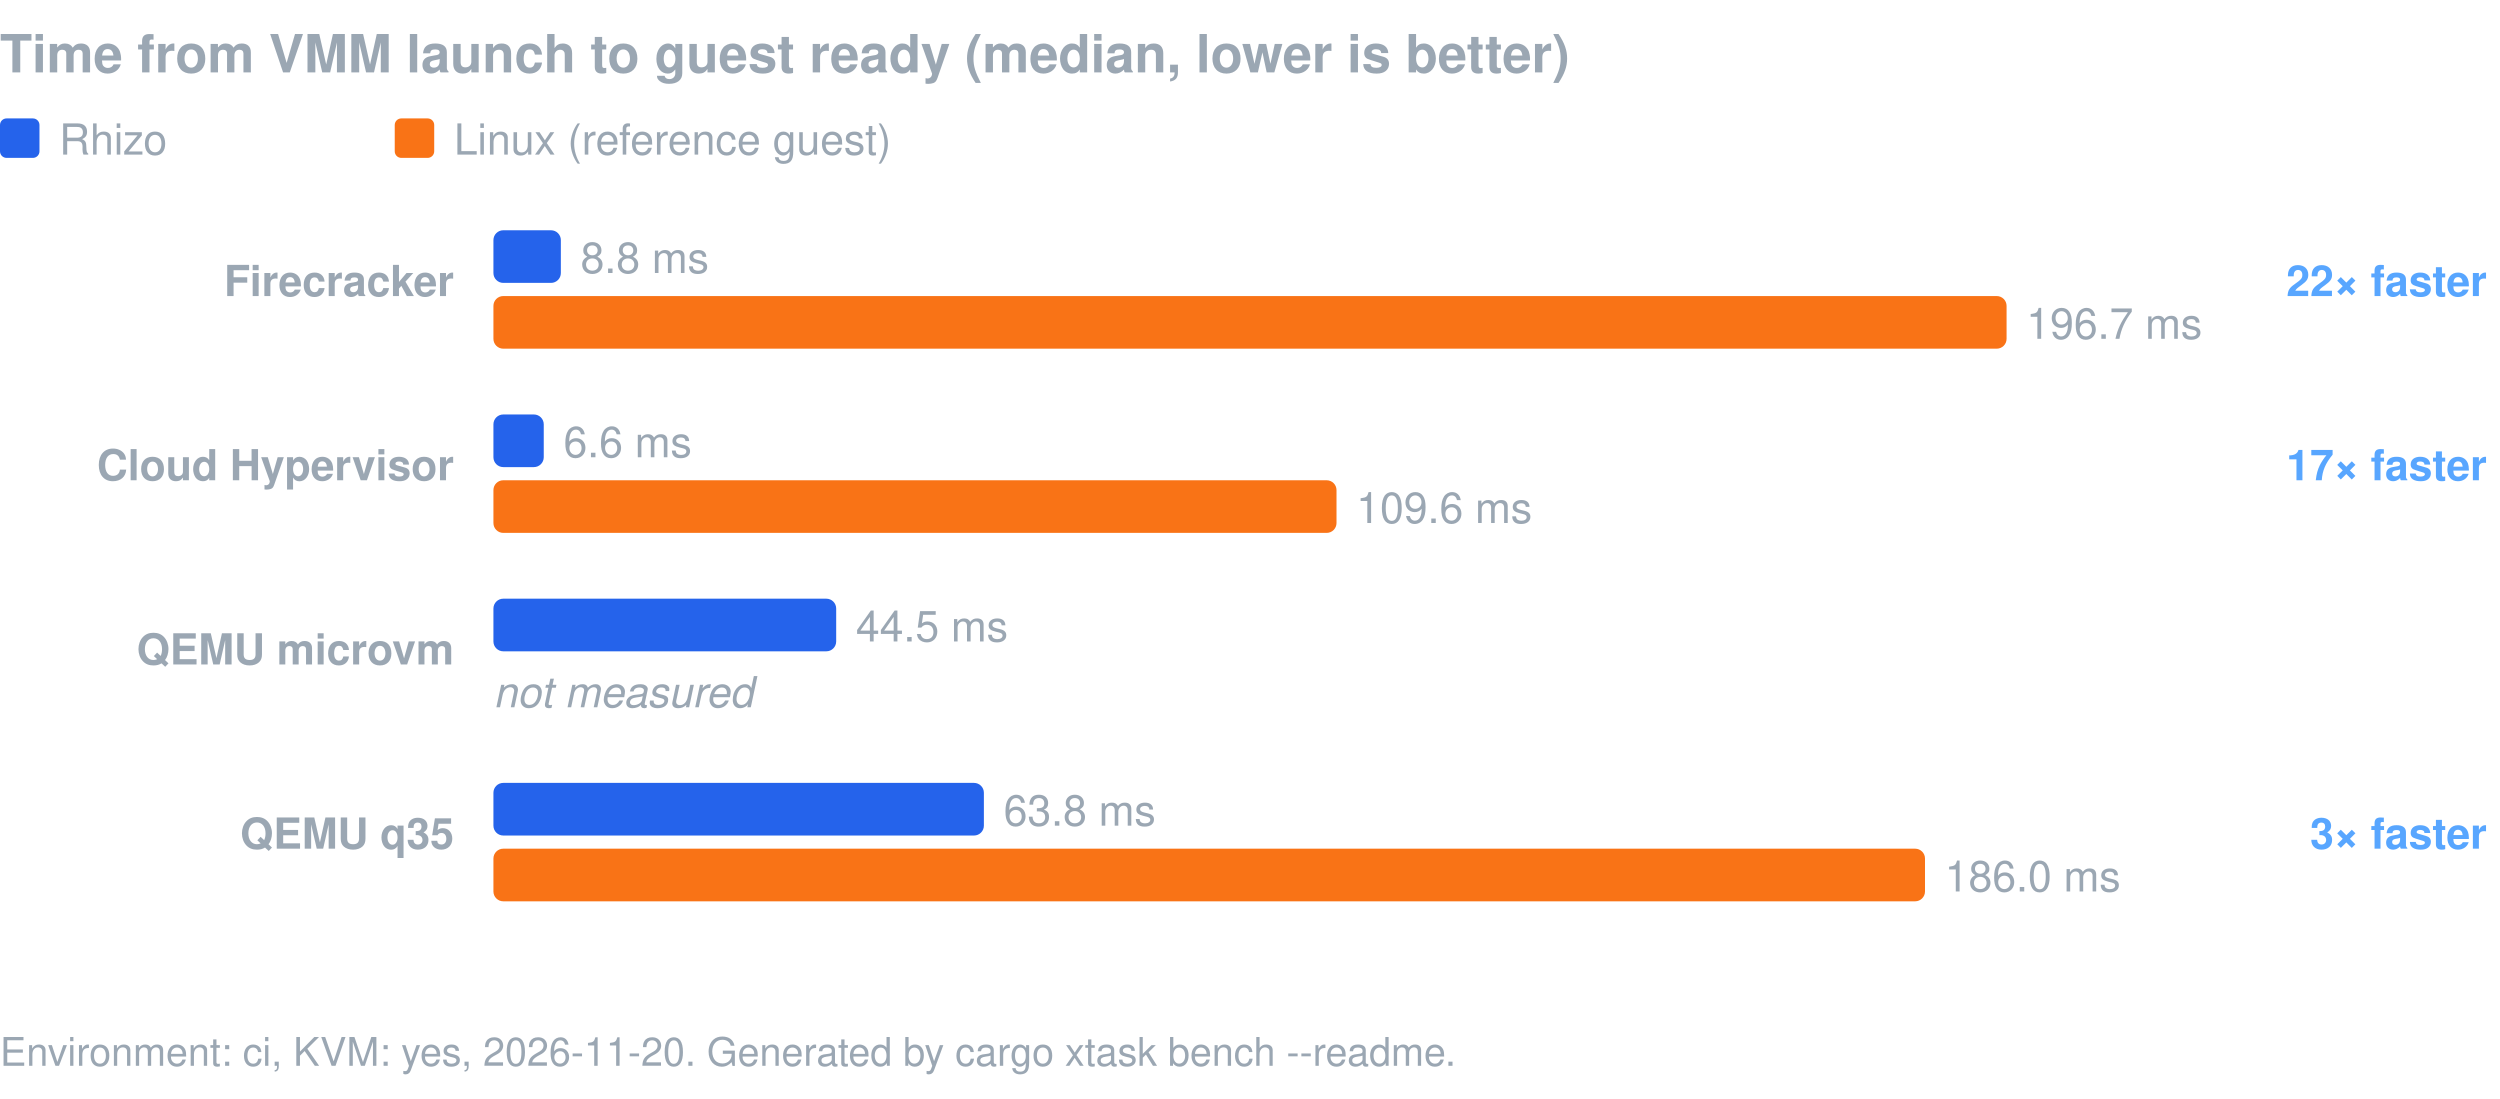
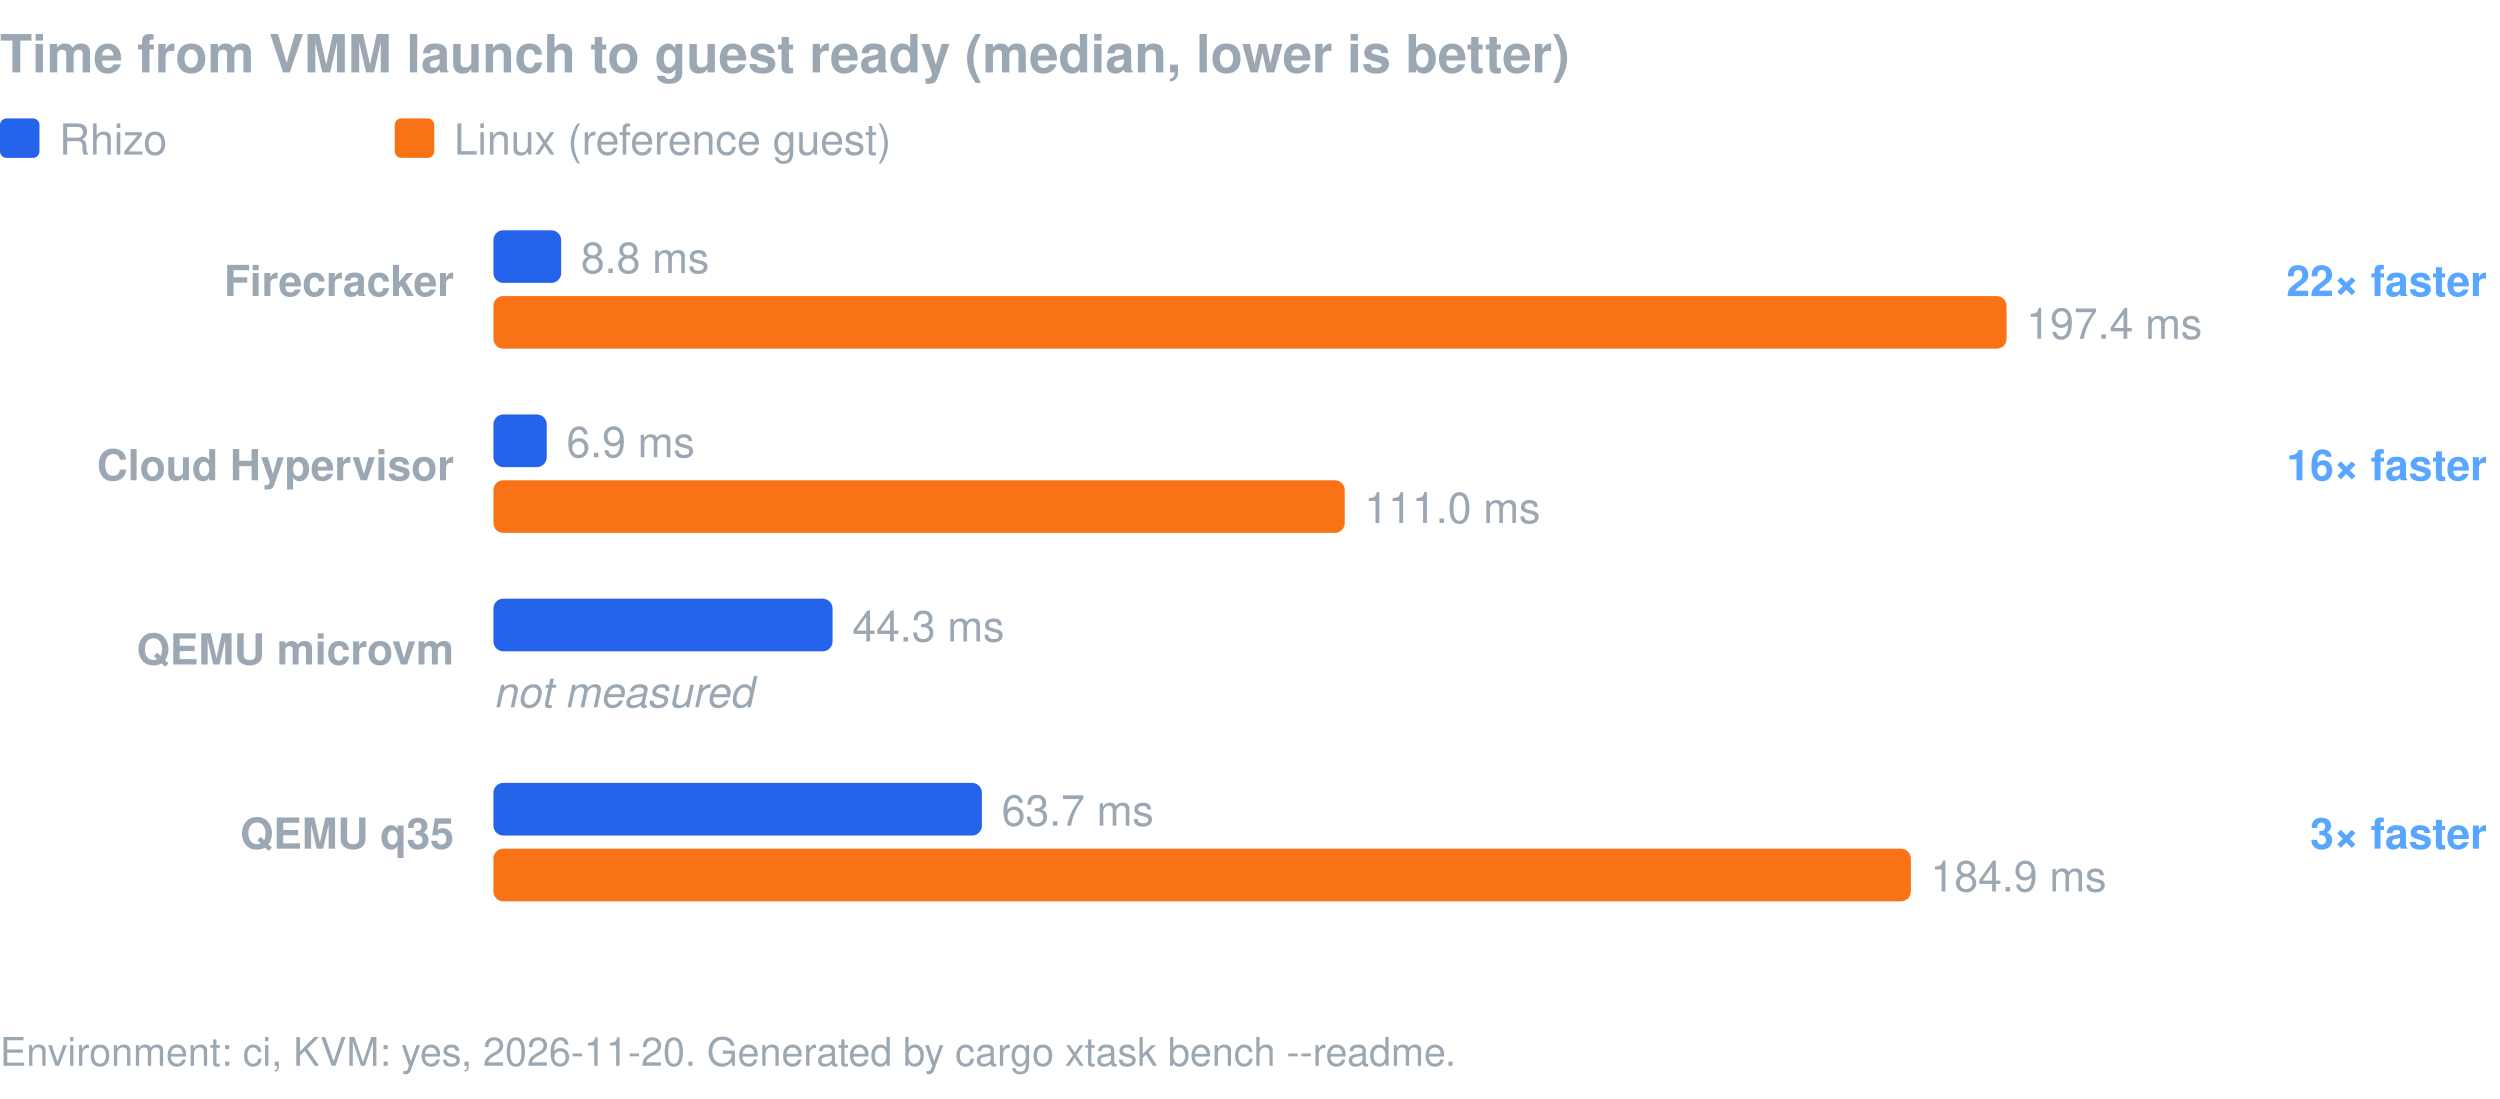
<svg xmlns="http://www.w3.org/2000/svg" width="760" height="334" viewBox="0 0 760 334" font-family="-apple-system, Segoe UI, Helvetica, Arial, sans-serif" font-size="13" fill="#9ba7b3">
  <text x="0" y="22" font-size="16" font-weight="600">Time from VMM launch to guest ready (median, lower is better)</text>
  <rect x="0" y="36" width="12" height="12" rx="2" fill="#2563eb" />
  <text x="18" y="47">Rhizo</text>
  <rect x="120" y="36" width="12" height="12" rx="2" fill="#f97316" />
  <text x="138" y="47">Linux (reference guest)</text>
  <text x="138" y="90" text-anchor="end" font-weight="600">Firecracker</text>
-   <rect x="150" y="70" width="20.5" height="16" rx="3" fill="#2563eb" />
-   <text x="176.5" y="83.0">8.8 ms</text>
+   <rect x="150" y="70" width="20.6" height="16" rx="3" fill="#2563eb" />
+   <text x="176.6" y="83.0">8.8 ms</text>
  <rect x="150" y="90" width="460.0" height="16" rx="3" fill="#f97316" />
-   <text x="616.0" y="103.0">196.7 ms</text>
+   <text x="616.0" y="103.0">197.4 ms</text>
  <text x="756" y="90" text-anchor="end" font-weight="600" fill="#58a6ff">22× faster</text>
  <text x="138" y="146" text-anchor="end" font-weight="600">Cloud Hypervisor</text>
-   <rect x="150" y="126" width="15.3" height="16" rx="3" fill="#2563eb" />
-   <text x="171.3" y="139.0">6.6 ms</text>
-   <rect x="150" y="146" width="256.3" height="16" rx="3" fill="#f97316" />
-   <text x="412.3" y="159.0">109.6 ms</text>
-   <text x="756" y="146" text-anchor="end" font-weight="600" fill="#58a6ff">17× faster</text>
+   <rect x="150" y="126" width="16.2" height="16" rx="3" fill="#2563eb" />
+   <text x="172.2" y="139.0">6.9 ms</text>
+   <rect x="150" y="146" width="258.8" height="16" rx="3" fill="#f97316" />
+   <text x="414.8" y="159.0">111.0 ms</text>
+   <text x="756" y="146" text-anchor="end" font-weight="600" fill="#58a6ff">16× faster</text>
  <text x="138" y="202" text-anchor="end" font-weight="600">QEMU microvm</text>
-   <rect x="150" y="182" width="104.2" height="16" rx="3" fill="#2563eb" />
-   <text x="260.2" y="195.0">44.5 ms</text>
+   <rect x="150" y="182" width="103.1" height="16" rx="3" fill="#2563eb" />
+   <text x="259.1" y="195.0">44.3 ms</text>
  <text x="150" y="215.0" font-style="italic">not measured</text>
  <text x="138" y="258" text-anchor="end" font-weight="600">QEMU q35</text>
-   <rect x="150" y="238" width="149.1" height="16" rx="3" fill="#2563eb" />
-   <text x="305.1" y="251.0">63.8 ms</text>
-   <rect x="150" y="258" width="435.2" height="16" rx="3" fill="#f97316" />
-   <text x="591.2" y="271.0">186.0 ms</text>
+   <rect x="150" y="238" width="148.5" height="16" rx="3" fill="#2563eb" />
+   <text x="304.5" y="251.0">63.7 ms</text>
+   <rect x="150" y="258" width="430.9" height="16" rx="3" fill="#f97316" />
+   <text x="586.9" y="271.0">184.9 ms</text>
  <text x="756" y="258" text-anchor="end" font-weight="600" fill="#58a6ff">3× faster</text>
  <text x="0" y="324" font-size="12">Environment: ci, KVM: yes, 2026-11-20. Generated by cargo xtask bench --readme.</text>
</svg>
